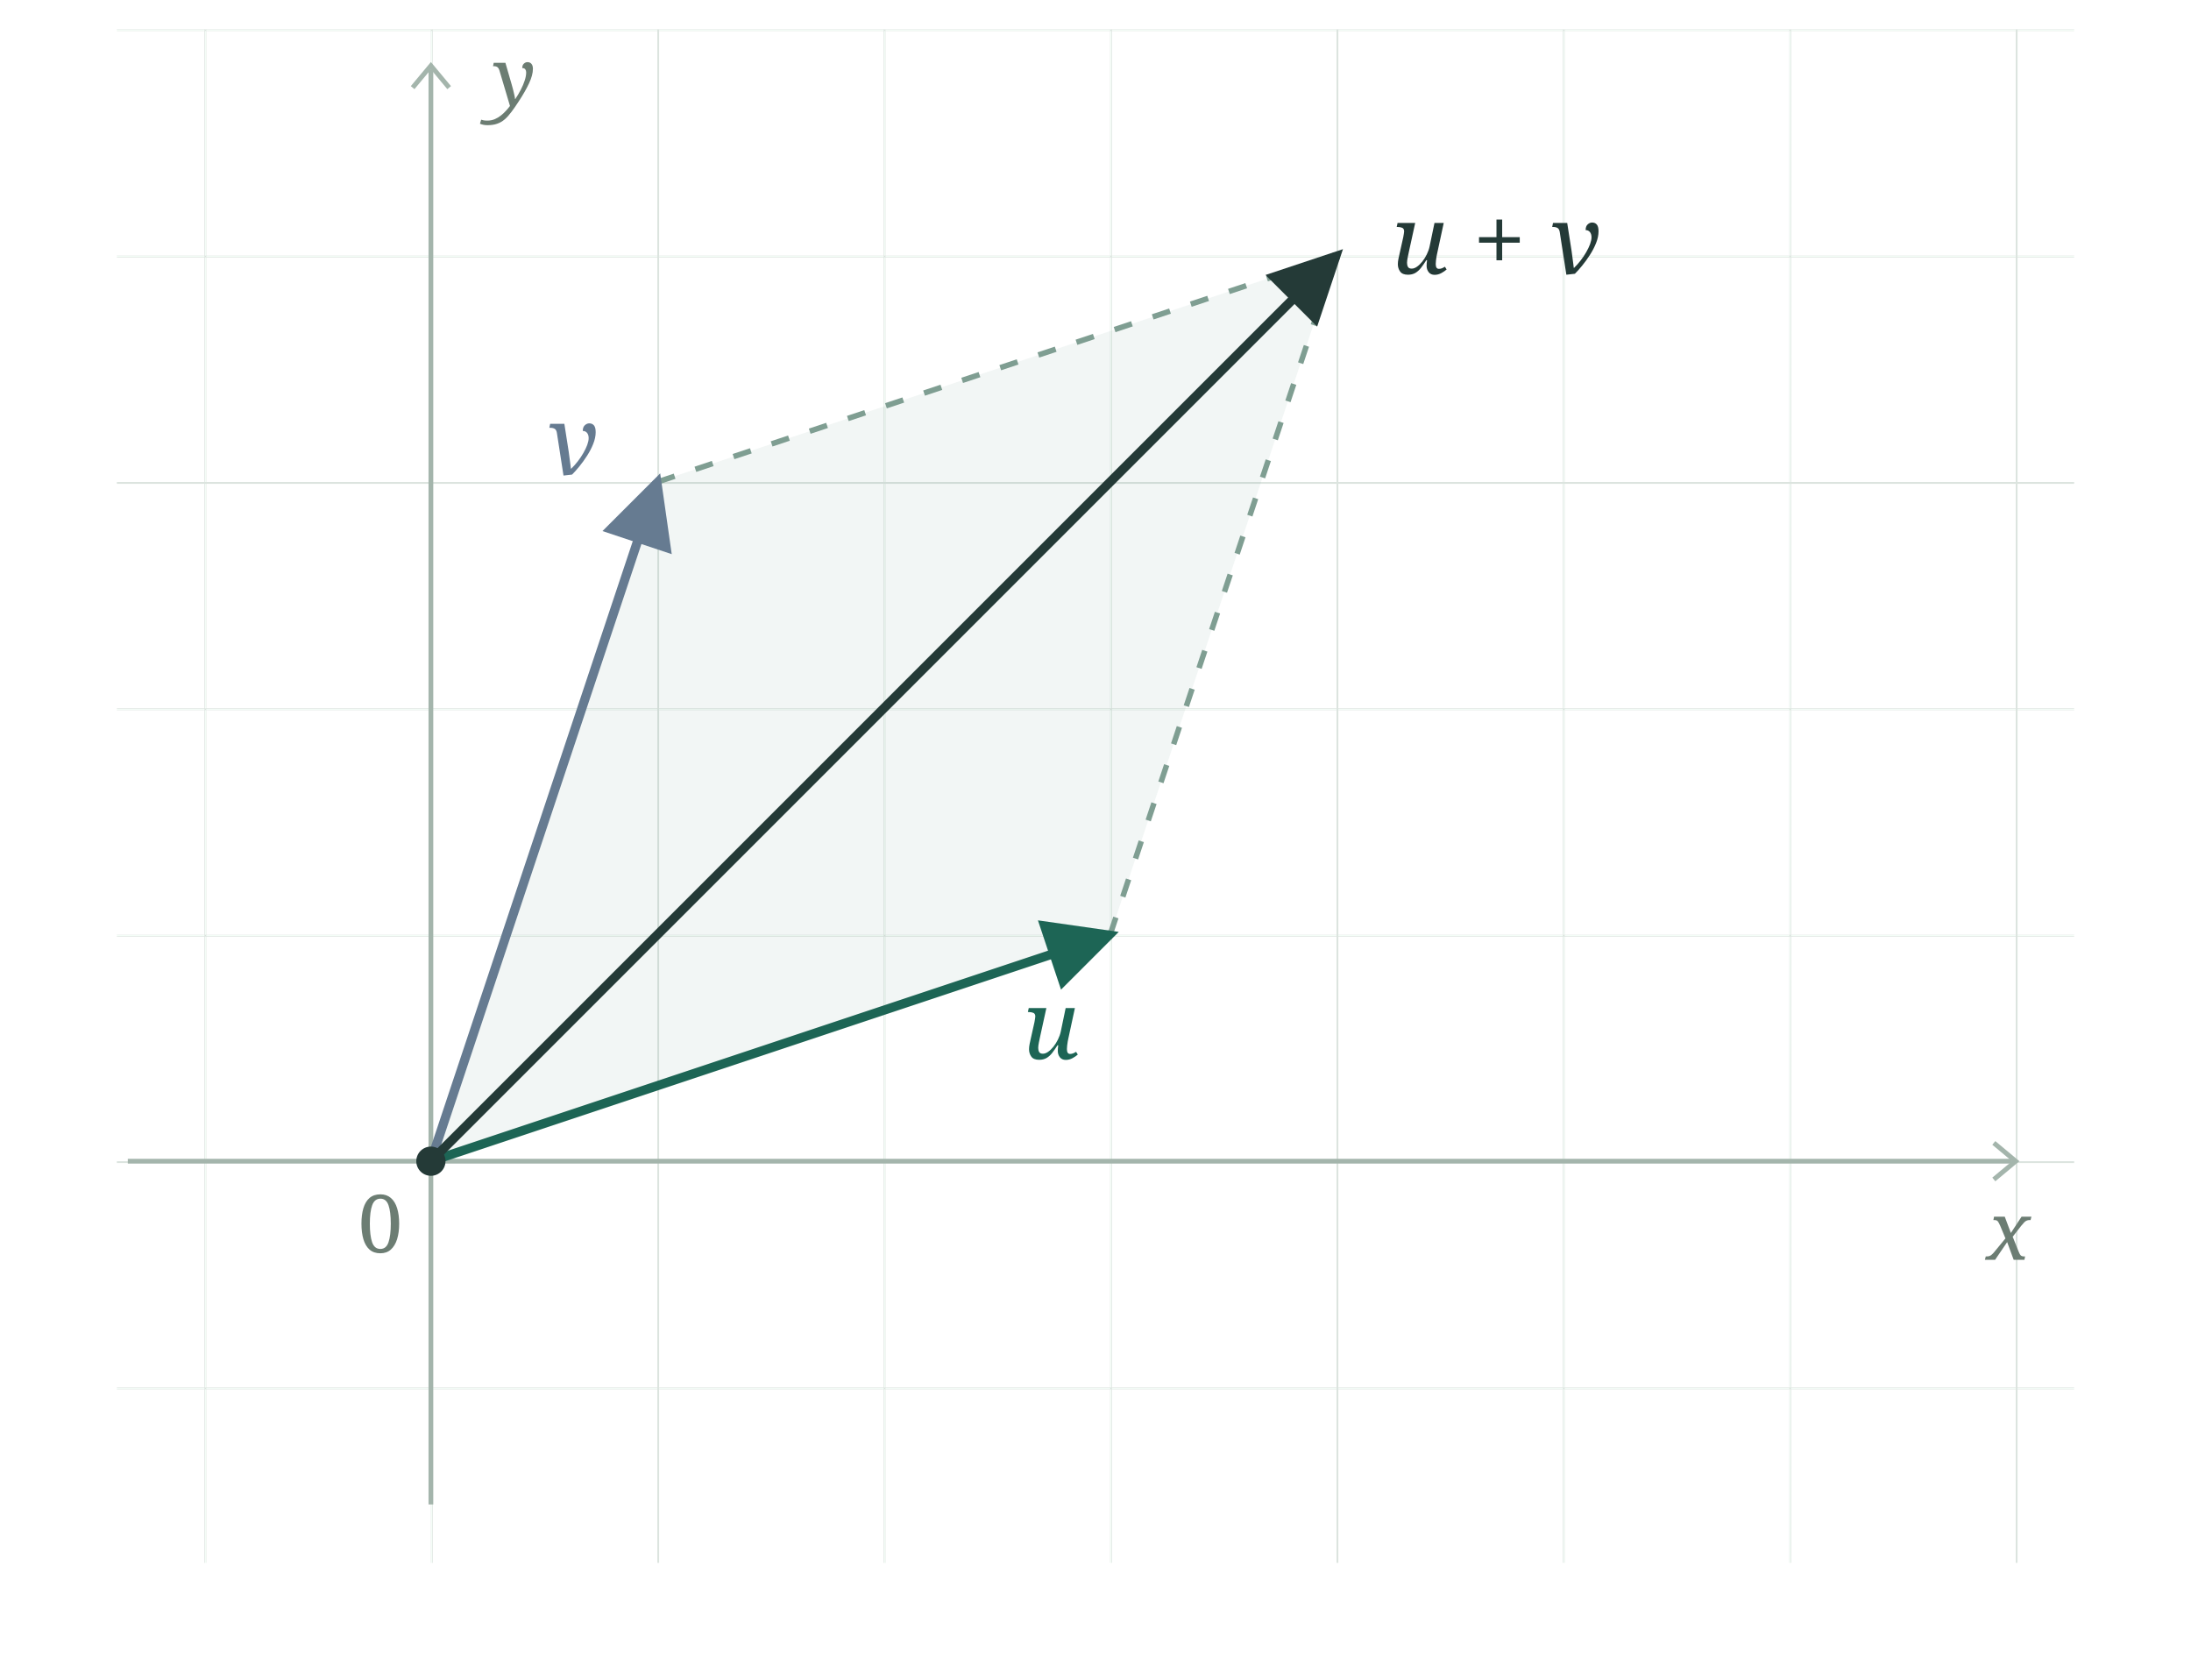
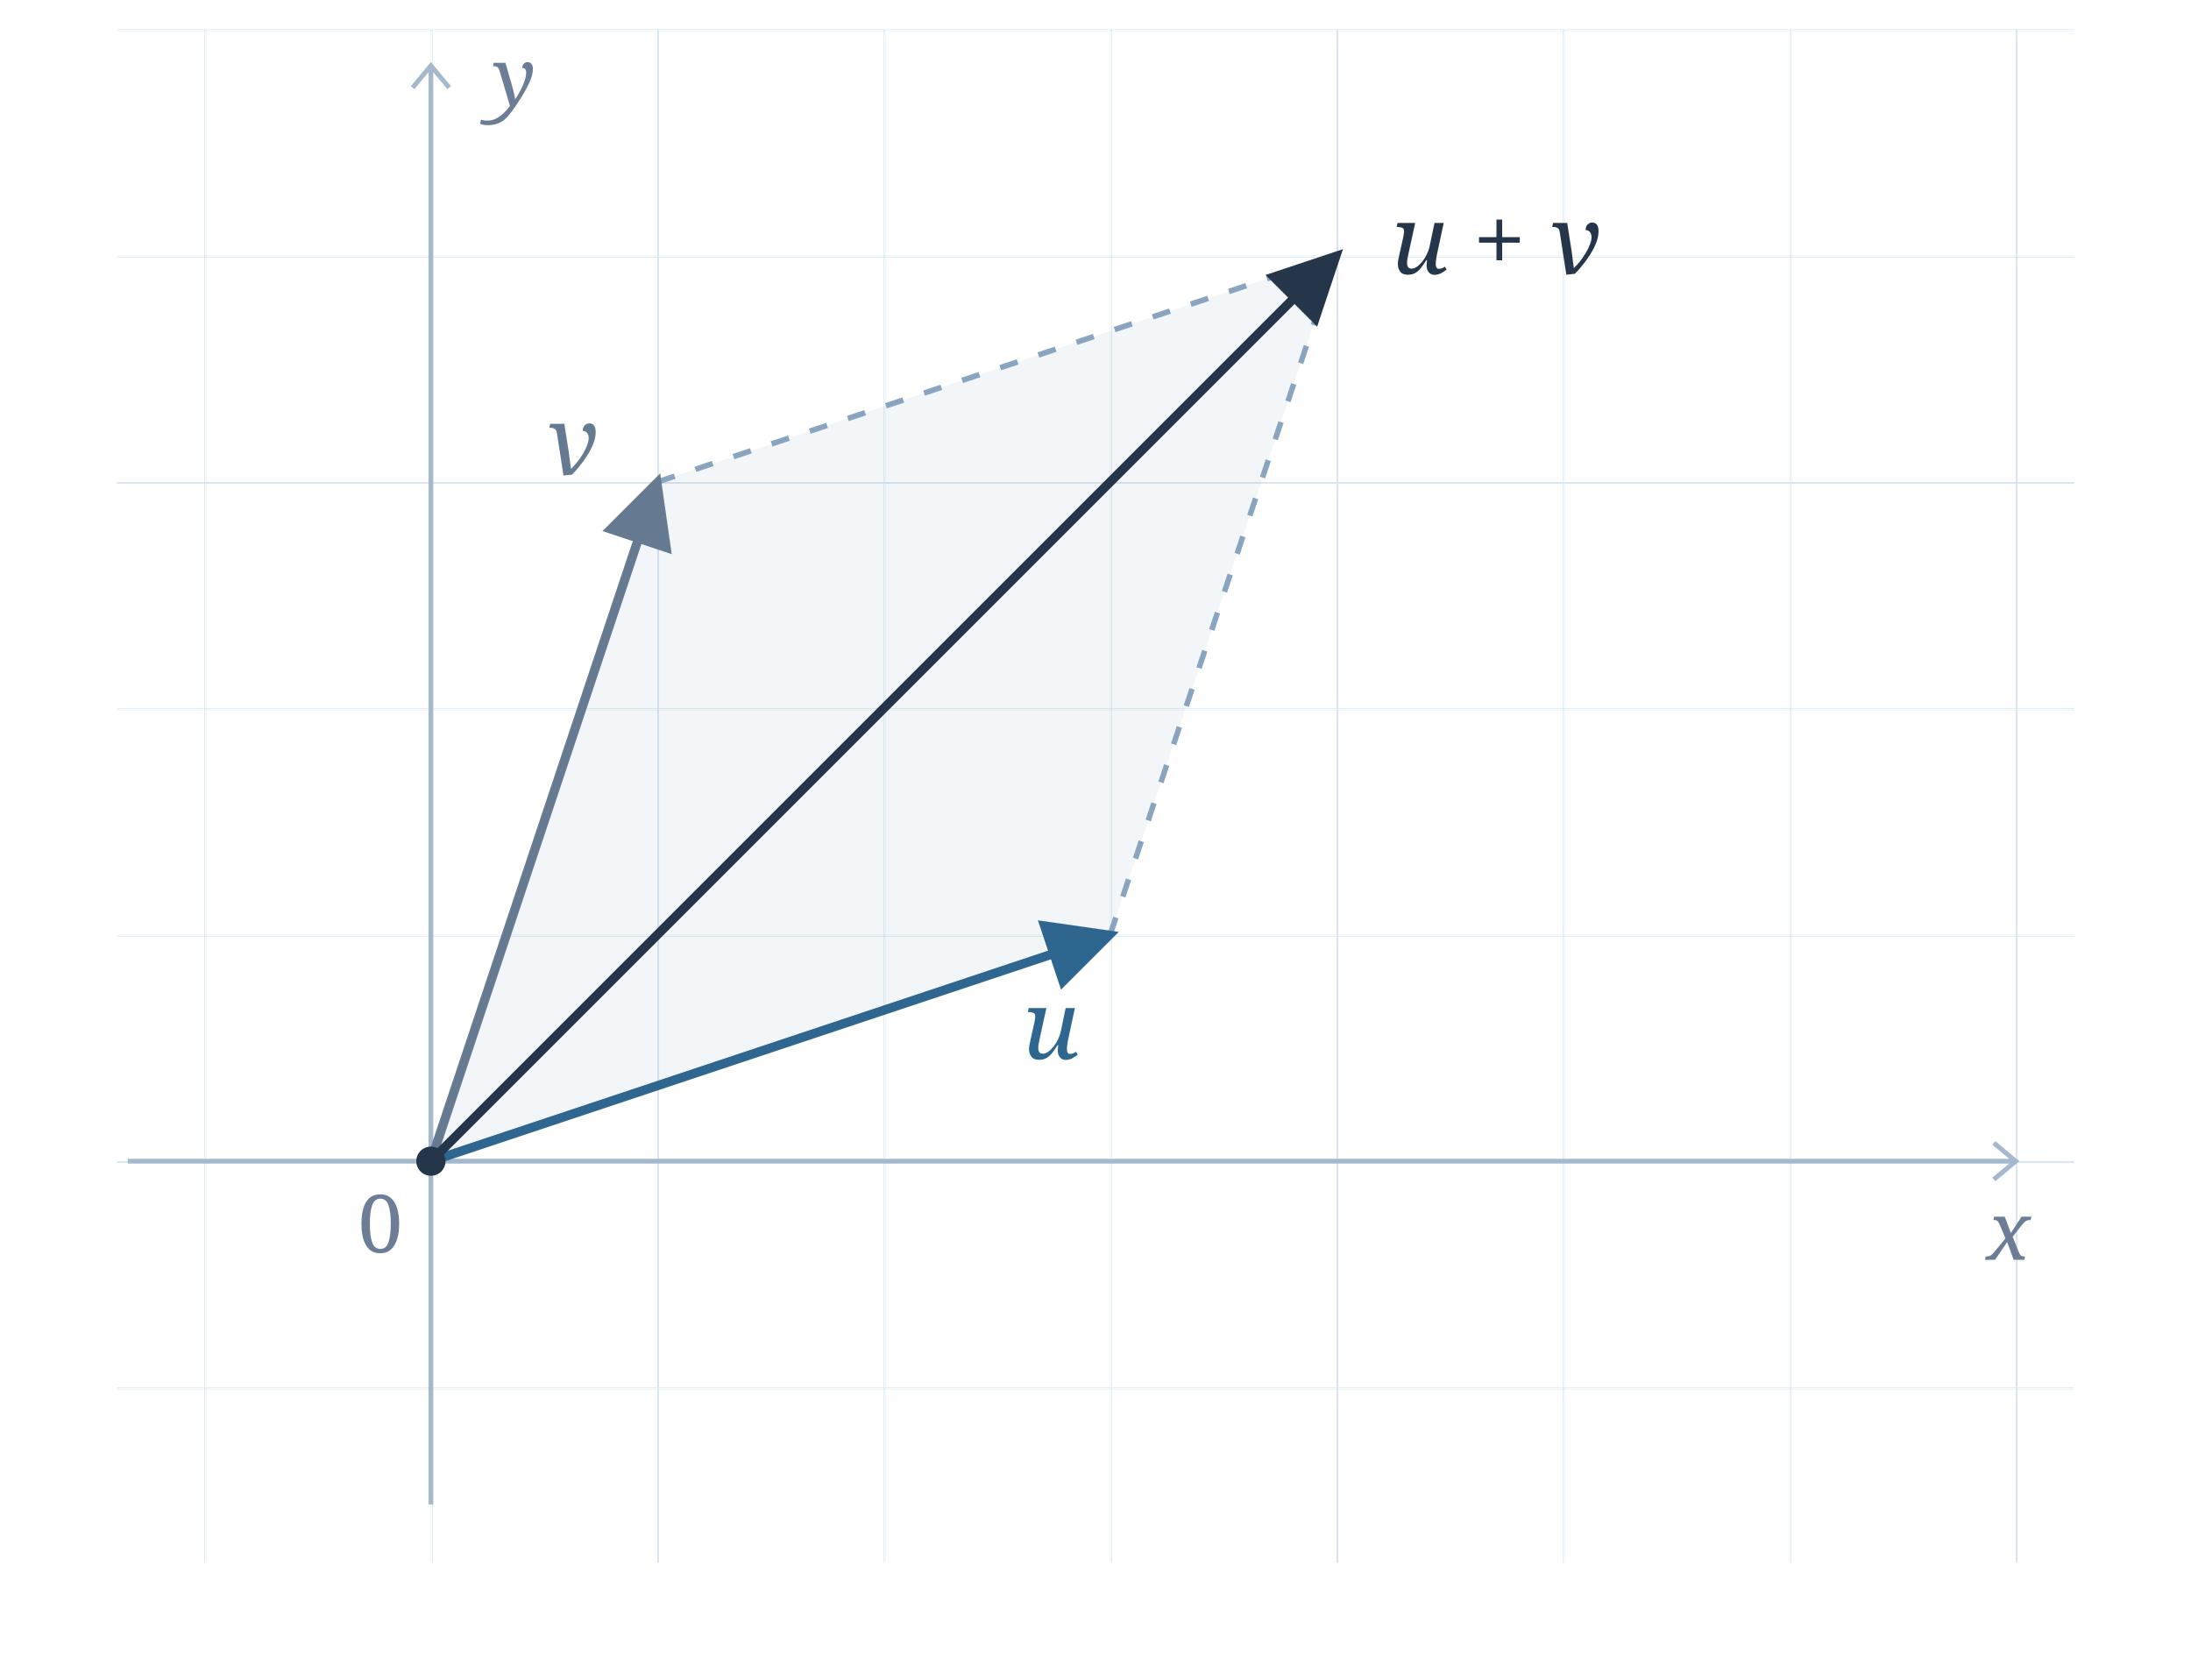
<svg xmlns="http://www.w3.org/2000/svg" width="600" height="460" viewBox="0 0 600 460" fill="none">
  <defs>
    <pattern id="grid" x="118" y="70" width="62" height="62" patternUnits="userSpaceOnUse">
-       <path d="M62 0H0V62" stroke="#dce4df" stroke-width="1" />
+       <path d="M62 0H0V62" stroke="#dbe5ef" stroke-width="1" />
    </pattern>
    <marker id="green" markerWidth="9" markerHeight="9" refX="7" refY="4" orient="auto">
-       <path d="M0 0 8 4 0 8" fill="#1d6555" />
+       <path d="M0 0 8 4 0 8" fill="#2f668f" />
    </marker>
    <marker id="blue" markerWidth="9" markerHeight="9" refX="7" refY="4" orient="auto">
      <path d="M0 0 8 4 0 8" fill="#667b91" />
    </marker>
    <marker id="dark" markerWidth="9" markerHeight="9" refX="7" refY="4" orient="auto">
-       <path d="M0 0 8 4 0 8" fill="#243a37" />
+       <path d="M0 0 8 4 0 8" fill="#26364a" />
    </marker>
  </defs>
  <rect x="32" y="8" width="536" height="420" fill="url(#grid)" />
-   <path d="M118 318 304 256 366 70 180 132Z" fill="#1d6555" fill-opacity=".055" />
-   <path d="M35 318H551M118 412V19" stroke="#a4b5ac" stroke-width="1.3" />
-   <path d="m546 313 6 5-6 5m-433-299 5-6 5 6" stroke="#a4b5ac" stroke-width="1.3" />
-   <path d="m304 256 62-186m-186 62 186-62" stroke="#7f9e92" stroke-width="1.5" stroke-dasharray="5 6" />
+   <path d="M118 318 304 256 366 70 180 132Z" fill="#2f668f" fill-opacity=".055" />
+   <path d="M35 318H551M118 412V19" stroke="#a4b9ce" stroke-width="1.3" />
+   <path d="m546 313 6 5-6 5m-433-299 5-6 5 6" stroke="#a4b9ce" stroke-width="1.3" />
+   <path d="m304 256 62-186m-186 62 186-62" stroke="#89a4bf" stroke-width="1.5" stroke-dasharray="5 6" />
  <path d="m118 318 62-186" stroke="#667b91" stroke-width="2.5" marker-end="url(#blue)" />
-   <path d="m118 318 186-62" stroke="#1d6555" stroke-width="2.5" marker-end="url(#green)" />
-   <path d="m118 318 248-248" stroke="#243a37" stroke-width="2.5" marker-end="url(#dark)" />
-   <circle cx="118" cy="318" r="4" fill="#243a37" />
+   <path d="m118 318 186-62" stroke="#2f668f" stroke-width="2.5" marker-end="url(#green)" />
+   <path d="m118 318 248-248" stroke="#26364a" stroke-width="2.5" marker-end="url(#dark)" />
+   <circle cx="118" cy="318" r="4" fill="#26364a" />
  <g font-family="Georgia, serif" font-size="26" font-style="italic">
-     <text x="280" y="290" fill="#1d6555">u</text>
+     <text x="280" y="290" fill="#2f668f">u</text>
    <text x="150" y="130" fill="#667b91">v</text>
-     <text x="381" y="75" fill="#243a37">u + v</text>
+     <text x="381" y="75" fill="#26364a">u + v</text>
  </g>
-   <g font-family="Georgia, serif" font-size="22" fill="#6c7d73">
+   <g font-family="Georgia, serif" font-size="22" fill="#6c7e95">
    <text x="98" y="343">0</text>
    <text x="544" y="345" font-style="italic">x</text>
    <text x="135" y="29" font-style="italic">y</text>
  </g>
</svg>
